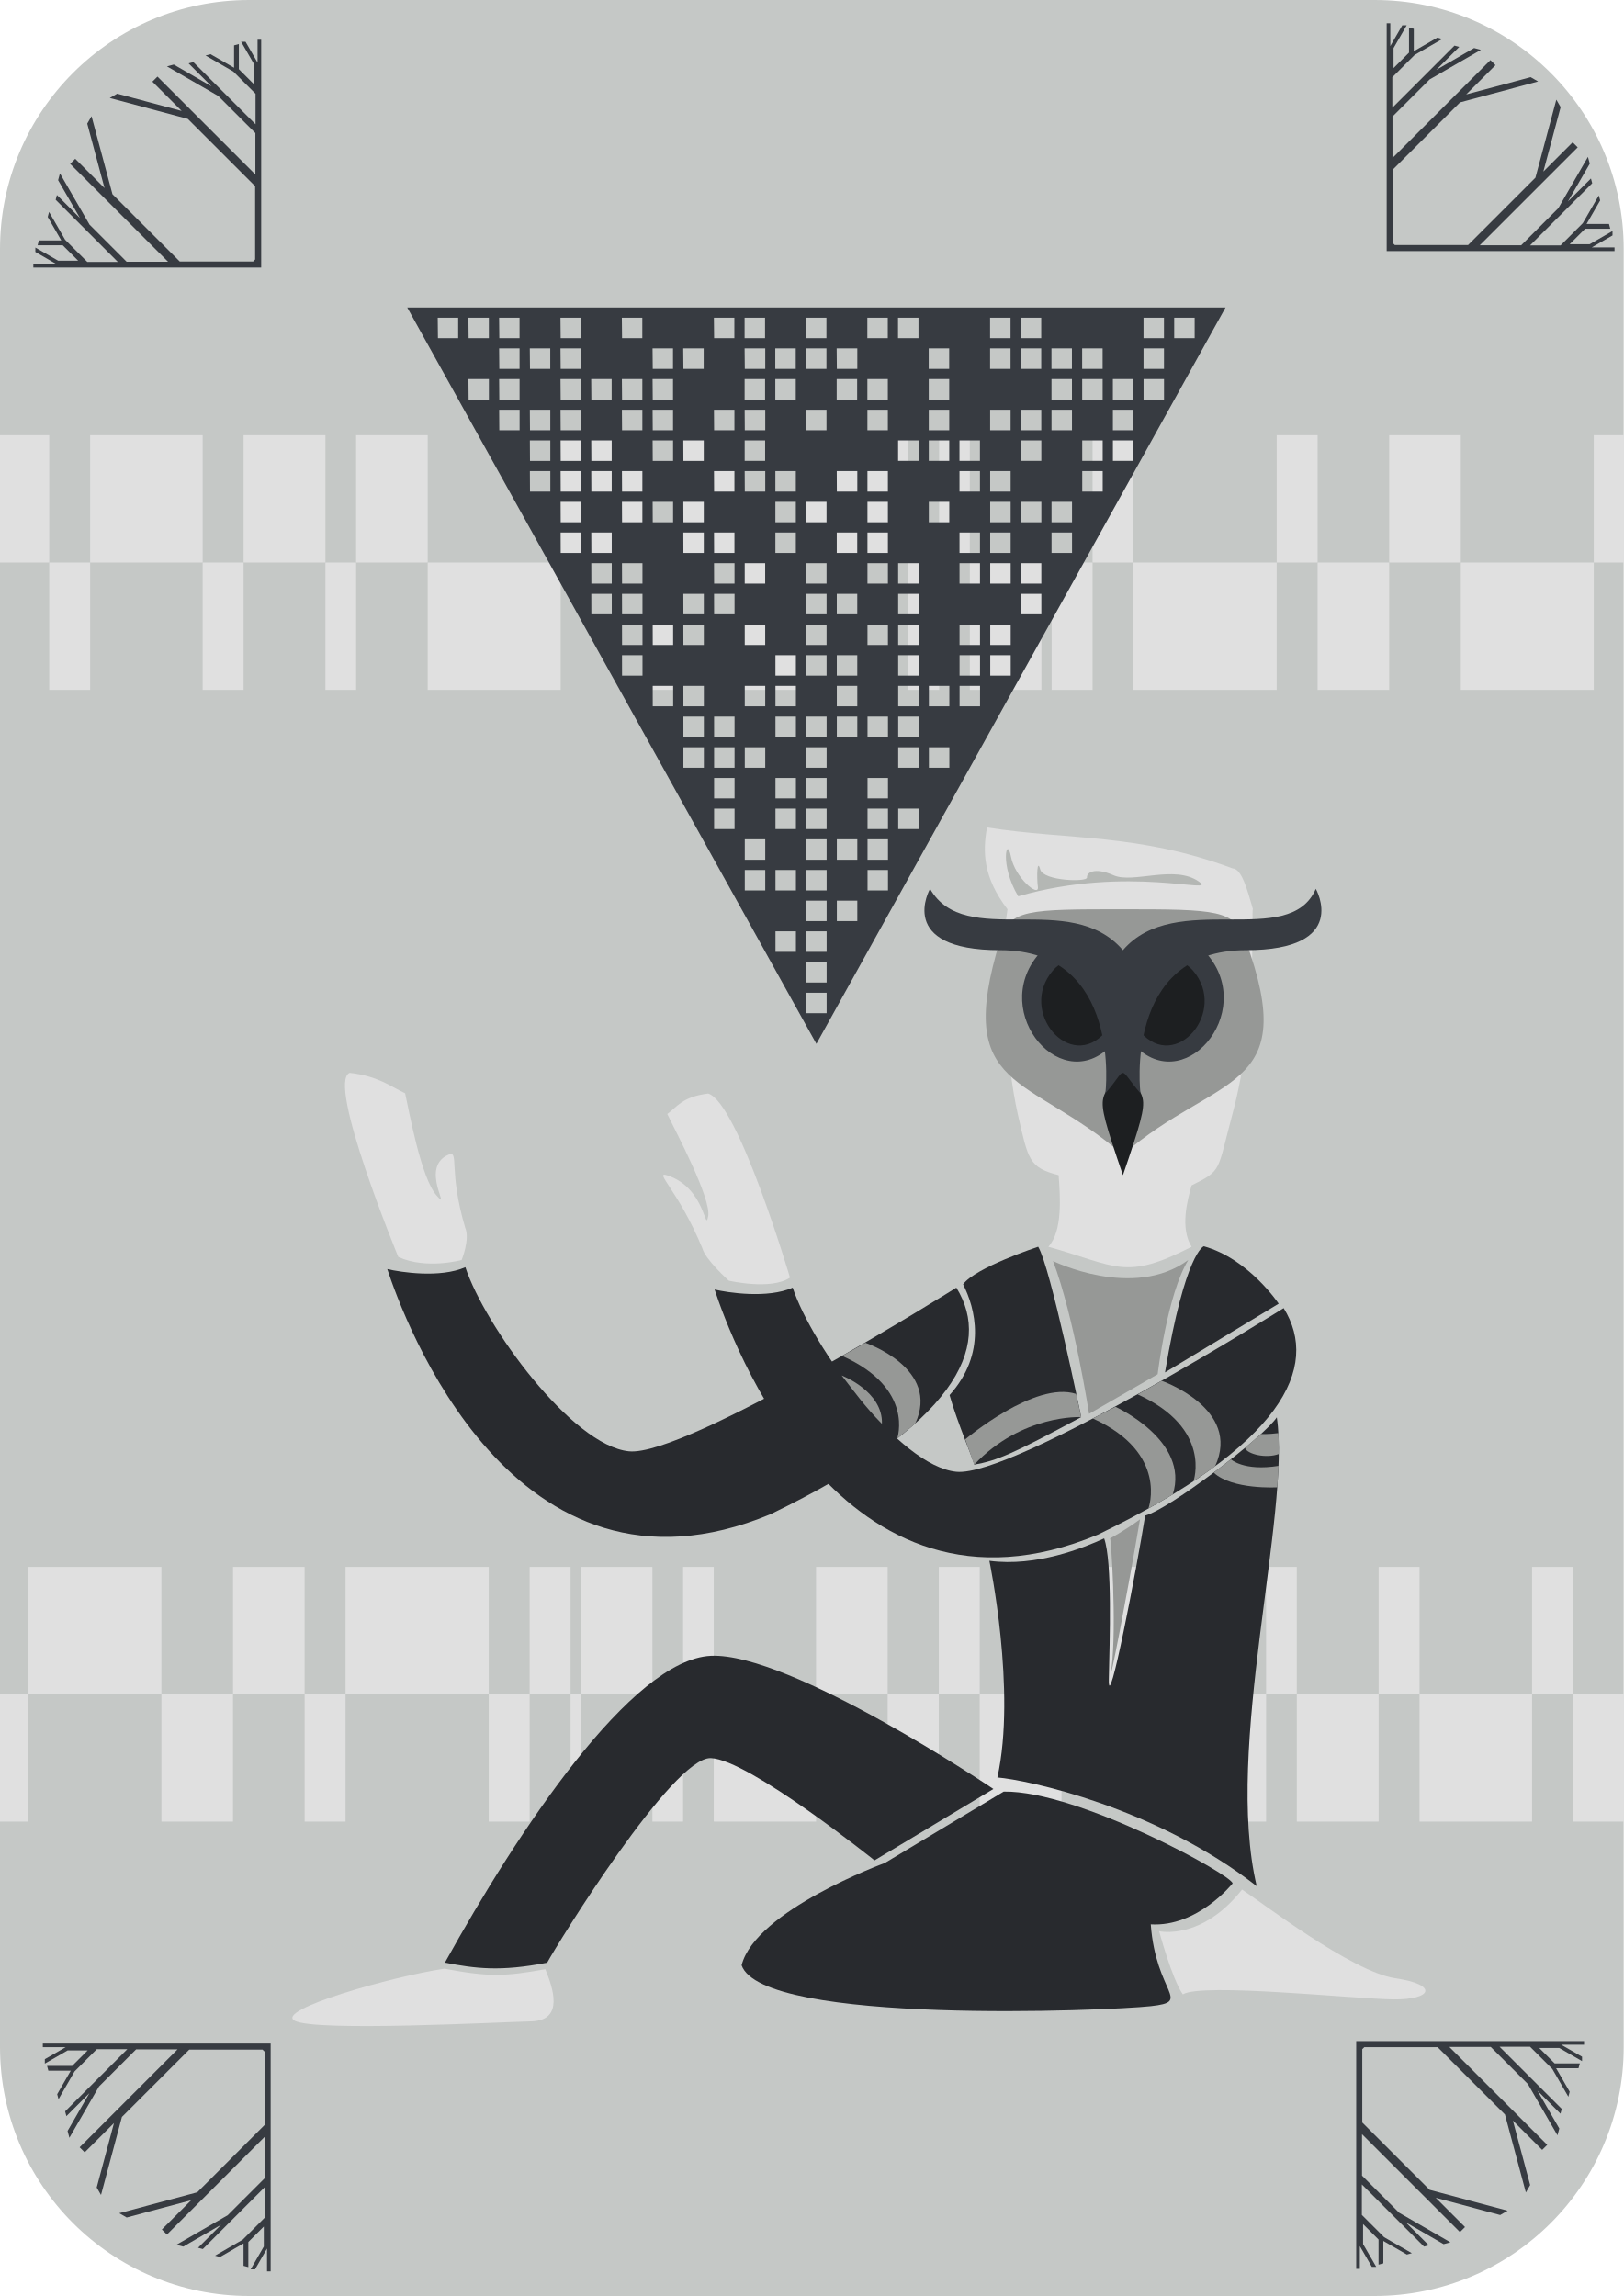
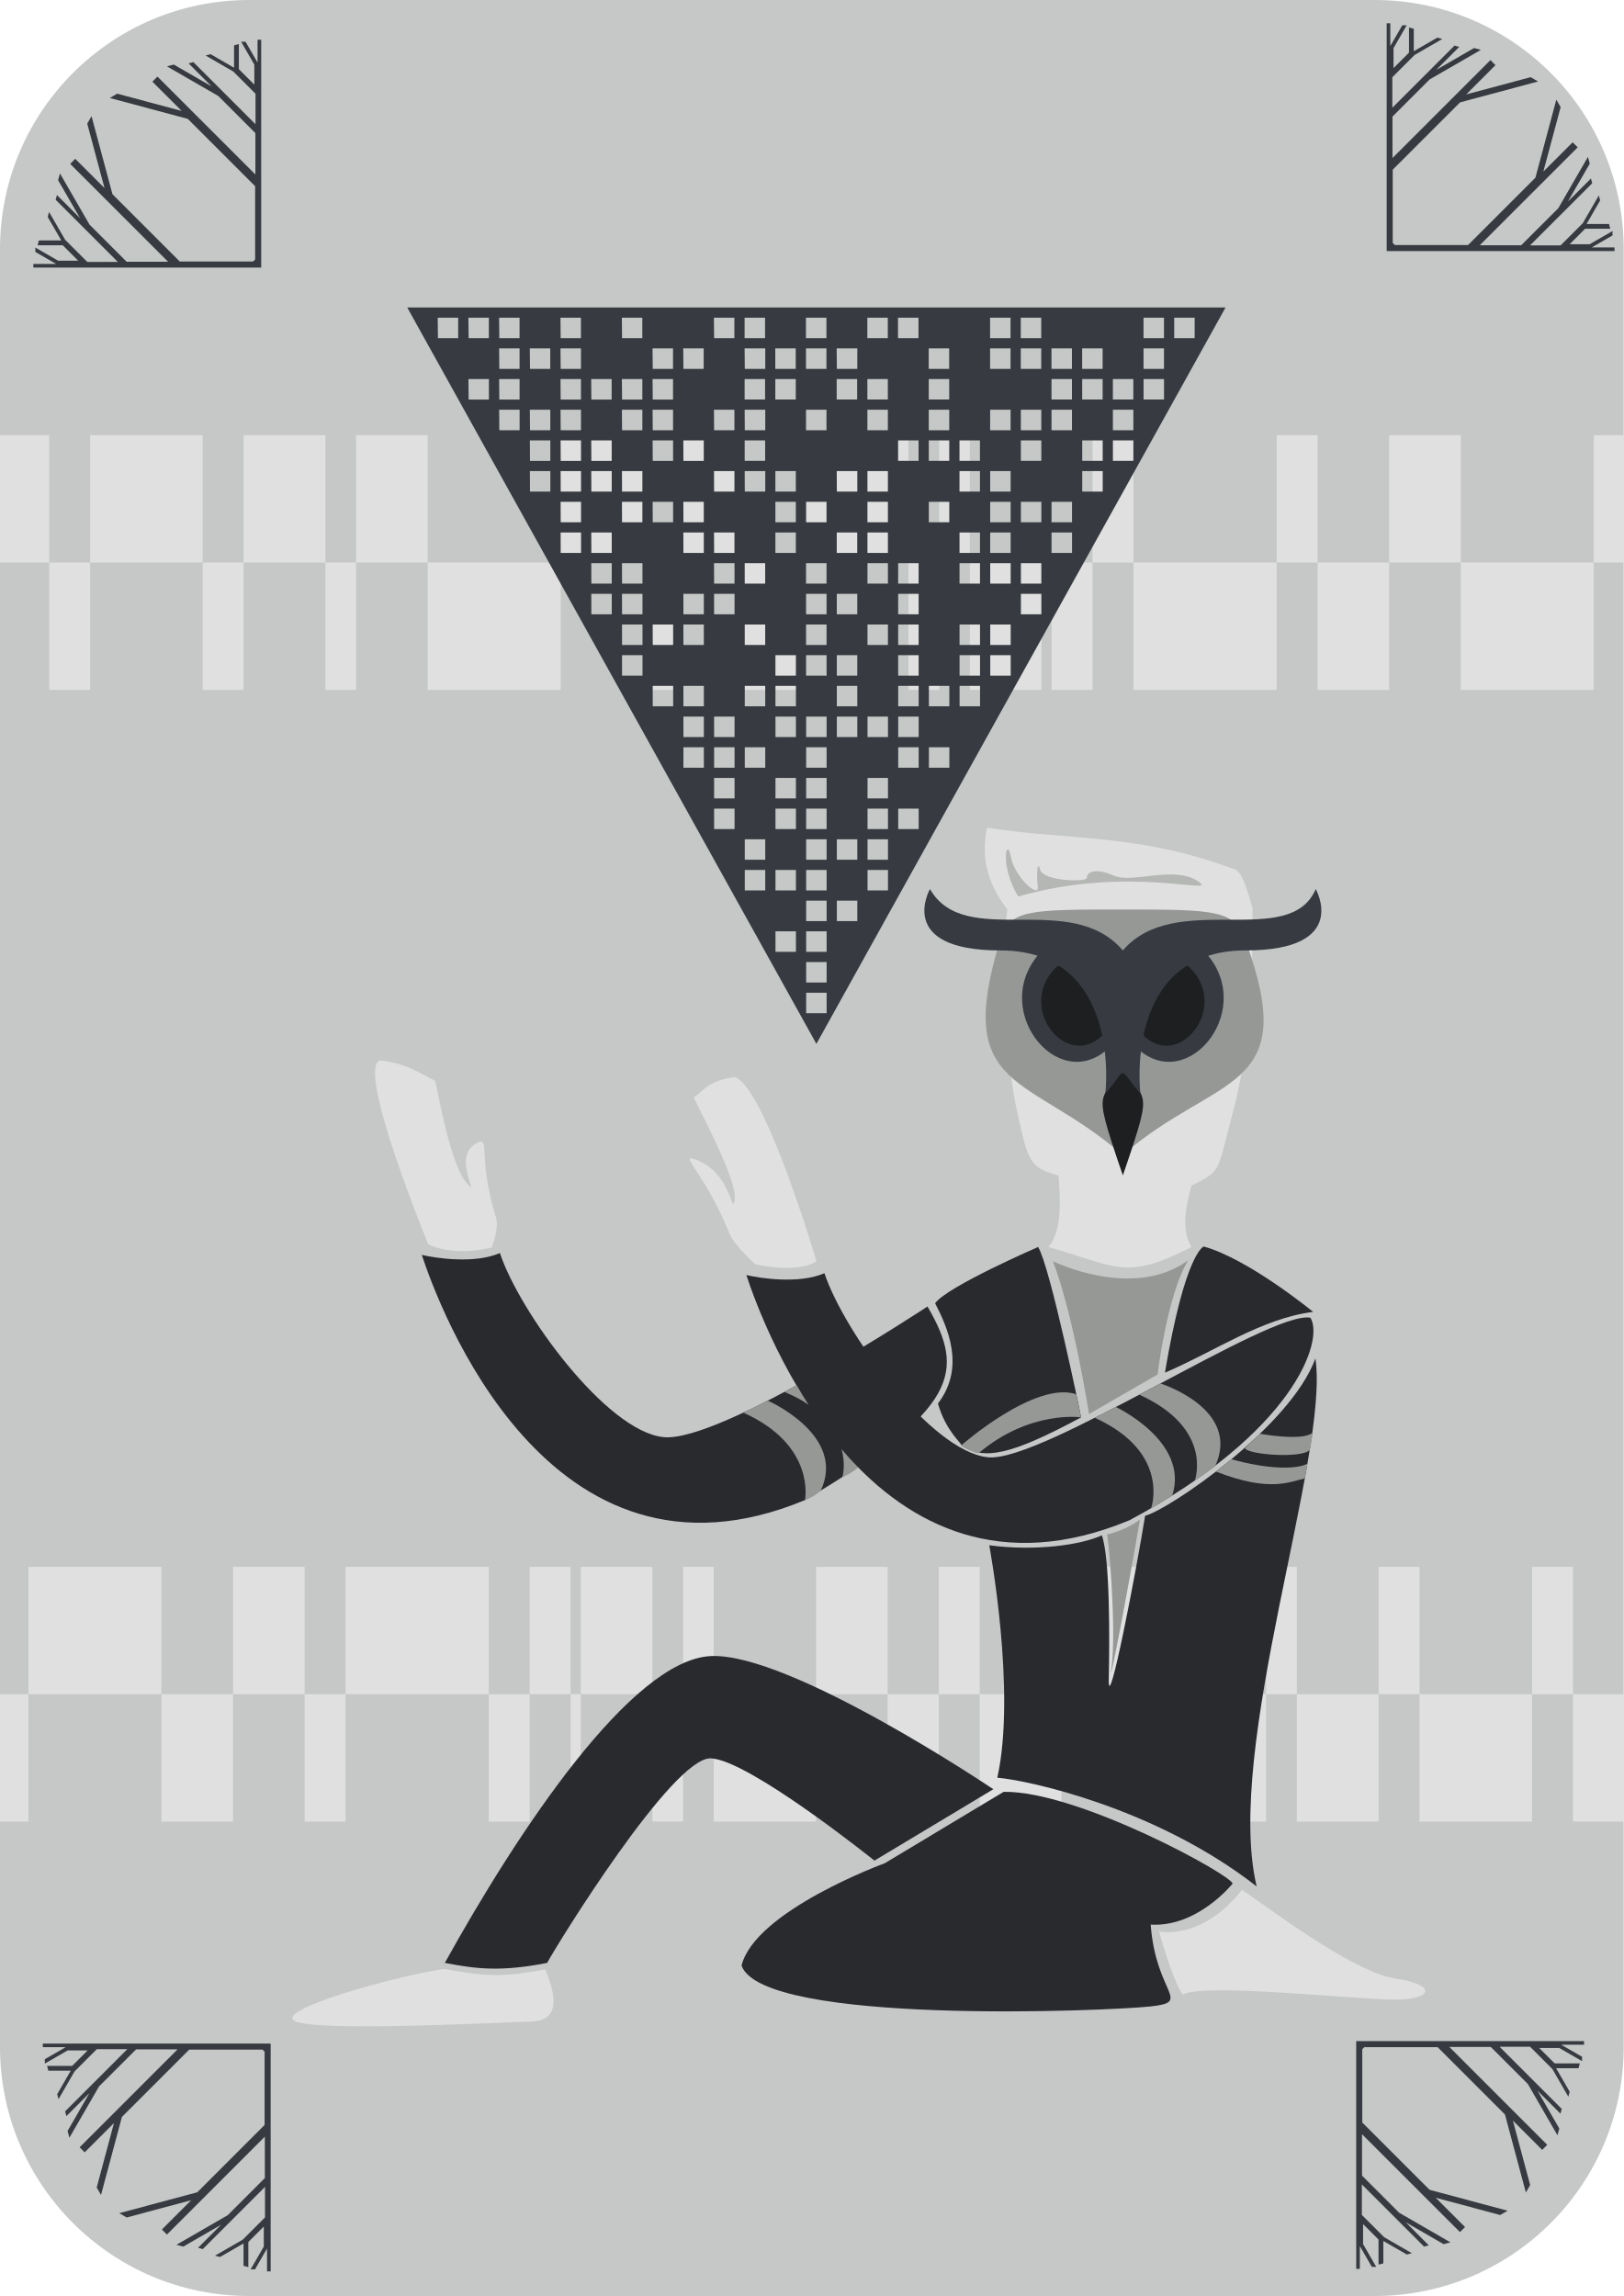
<svg xmlns="http://www.w3.org/2000/svg" id="svg8" version="1.1" viewBox="0 0 210 297" height="297mm" width="210mm">
  <defs id="defs2">
    </defs>
  <g id="layer1" transform="translate(-0.2458619,0.08981206)">
    <rect style="fill:#c5c8c6;fill-opacity:1;fill-rule:evenodd;stroke:none;stroke-width:0.265" id="rect5123" width="210" height="297" x="0.246" y="-0.09" ry="32.219" />
    <g id="g16238-9" style="fill:#e0e0e0" transform="rotate(180,103.2896,138.6461)">
      <rect style="opacity:1;fill:#e0e0e0;fill-opacity:1;fill-rule:evenodd;stroke:none;stroke-width:0.125;stroke-opacity:1" id="rect15940-2" width="17.198" height="16.473" x="0.204" y="188.142" />
      <rect style="fill:#e0e0e0;fill-opacity:1;fill-rule:evenodd;stroke:none;stroke-width:0.092;stroke-opacity:1" id="rect15940-3-81" width="9.26" height="16.473" x="17.402" y="204.616" />
      <rect style="fill:#e0e0e0;fill-opacity:1;fill-rule:evenodd;stroke:none;stroke-width:0.092;stroke-opacity:1" id="rect15940-3-4-8" width="9.26" height="16.473" x="26.663" y="188.142" />
      <rect style="fill:#e0e0e0;fill-opacity:1;fill-rule:evenodd;stroke:none;stroke-width:0.07;stroke-opacity:1" id="rect15940-3-8-6" width="5.292" height="16.473" x="35.923" y="204.616" />
      <rect style="fill:#e0e0e0;fill-opacity:1;fill-rule:evenodd;stroke:none;stroke-width:0.13;stroke-opacity:1" id="rect15940-3-47-5" width="18.521" height="16.473" x="41.215" y="188.142" />
      <rect style="fill:#e0e0e0;fill-opacity:1;fill-rule:evenodd;stroke:none;stroke-width:0.07;stroke-opacity:1" id="rect15940-3-9-5" width="5.292" height="16.473" x="59.735" y="204.616" />
      <rect style="fill:#e0e0e0;fill-opacity:1;fill-rule:evenodd;stroke:none;stroke-width:0.07;stroke-opacity:1" id="rect15940-3-95-5" width="5.292" height="16.473" x="65.027" y="188.142" />
      <rect style="fill:#e0e0e0;fill-opacity:1;fill-rule:evenodd;stroke:none;stroke-width:0.035;stroke-opacity:1" id="rect15940-3-6-0" width="1.323" height="16.473" x="70.319" y="204.616" />
      <rect style="fill:#e0e0e0;fill-opacity:1;fill-rule:evenodd;stroke:none;stroke-width:0.092;stroke-opacity:1" id="rect15940-3-2-0" width="9.26" height="16.473" x="71.642" y="188.142" />
      <rect style="fill:#e0e0e0;fill-opacity:1;fill-rule:evenodd;stroke:none;stroke-width:0.06;stroke-opacity:1" id="rect15940-3-5-2" width="3.969" height="16.473" x="80.902" y="204.616" />
      <rect style="fill:#e0e0e0;fill-opacity:1;fill-rule:evenodd;stroke:none;stroke-width:0.06;stroke-opacity:1" id="rect15940-3-955-9" width="3.969" height="16.473" x="84.871" y="188.142" />
      <rect style="fill:#e0e0e0;fill-opacity:1;fill-rule:evenodd;stroke:none;stroke-width:0.11;stroke-opacity:1" id="rect15940-3-479-1" width="13.229" height="16.473" x="88.84" y="204.616" />
      <rect style="fill:#e0e0e0;fill-opacity:1;fill-rule:evenodd;stroke:none;stroke-width:0.092;stroke-opacity:1" id="rect15940-3-50-7" width="9.26" height="16.473" x="102.069" y="188.142" />
      <rect style="fill:#e0e0e0;fill-opacity:1;fill-rule:evenodd;stroke:none;stroke-width:0.078;stroke-opacity:1" id="rect15940-3-0-0" width="6.615" height="16.473" x="111.329" y="204.616" />
      <rect style="fill:#e0e0e0;fill-opacity:1;fill-rule:evenodd;stroke:none;stroke-width:0.07;stroke-opacity:1" id="rect15940-3-3-1" width="5.292" height="16.473" x="117.944" y="188.142" />
      <rect style="fill:#e0e0e0;fill-opacity:1;fill-rule:evenodd;stroke:none;stroke-width:0.098;stroke-opacity:1" id="rect15940-3-3-9-21" width="10.583" height="16.473" x="123.235" y="204.616" />
      <rect style="fill:#e0e0e0;fill-opacity:1;fill-rule:evenodd;stroke:none;stroke-width:0.125;stroke-opacity:1" id="rect15940-3-3-9-5-8" width="17.198" height="16.473" x="133.819" y="188.142" />
      <rect style="fill:#e0e0e0;fill-opacity:1;fill-rule:evenodd;stroke:none;stroke-width:0.092;stroke-opacity:1" id="rect15940-3-3-9-8-0" width="9.26" height="16.473" x="151.017" y="204.616" />
      <rect style="fill:#e0e0e0;fill-opacity:1;fill-rule:evenodd;stroke:none;stroke-width:0.06;stroke-opacity:1" id="rect15940-3-3-9-2-5" width="3.969" height="16.473" x="160.277" y="188.142" />
      <rect style="fill:#e0e0e0;fill-opacity:1;fill-rule:evenodd;stroke:none;stroke-width:0.098;stroke-opacity:1" id="rect15940-3-3-9-9-8" width="10.583" height="16.473" x="164.246" y="204.616" />
      <rect style="fill:#e0e0e0;fill-opacity:1;fill-rule:evenodd;stroke:none;stroke-width:0.07;stroke-opacity:1" id="rect15940-3-3-9-6-9" width="5.292" height="16.473" x="174.829" y="188.142" />
      <rect style="fill:#e0e0e0;fill-opacity:1;fill-rule:evenodd;stroke:none;stroke-width:0.115;stroke-opacity:1" id="rect15940-3-3-9-62-1" width="14.552" height="16.473" x="180.121" y="204.616" />
      <rect style="fill:#e0e0e0;fill-opacity:1;fill-rule:evenodd;stroke:none;stroke-width:0.07;stroke-opacity:1" id="rect15940-3-3-9-90-2" width="5.292" height="16.473" x="194.673" y="188.142" />
      <rect style="fill:#e0e0e0;fill-opacity:1;fill-rule:evenodd;stroke:none;stroke-width:0.078;stroke-opacity:1" id="rect15940-3-3-9-55-0" width="6.615" height="16.473" x="199.965" y="204.616" />
      <rect style="fill:#e0e0e0;fill-opacity:1;fill-rule:evenodd;stroke:none;stroke-width:0.06;stroke-opacity:1" id="rect15940-8-4" width="3.969" height="16.473" x="-3.765" y="204.616" />
    </g>
    <path id="rect12772-94-2" style="fill:#373b41;fill-opacity:1;fill-rule:evenodd;stroke:none;stroke-width:0.132" d="m 104.51,128.323 h 2.646 v 2.646 h -2.646 z m 0,-3.969 h 2.646 V 127 h -2.646 z m 0,-3.969 h 2.646 v 2.646 h -2.646 z m -3.969,0 h 2.646 v 2.646 h -2.646 z m 7.938,-3.969 h 2.646 v 2.646 h -2.646 z m -3.969,0 h 2.646 v 2.646 h -2.646 z m 7.938,-3.969 h 2.646 v 2.646 h -2.646 z m -7.938,0 h 2.646 v 2.646 h -2.646 z m -3.969,0 h 2.646 v 2.646 h -2.646 z m -3.969,0 h 2.646 v 2.646 h -2.646 z m 15.875,-3.969 h 2.646 v 2.646 h -2.646 z m -3.969,0 h 2.646 v 2.646 h -2.646 z m -3.969,0 h 2.646 v 2.646 h -2.646 z m -7.937,0 h 2.646 v 2.646 h -2.646 z m 19.844,-3.969 h 2.646 v 2.646 h -2.646 z m -3.969,0 h 2.646 v 2.646 h -2.646 z m -7.938,0 h 2.646 v 2.646 h -2.646 z m -3.969,0 h 2.646 v 2.646 h -2.646 z m -7.937,0 h 2.646 v 2.646 H 92.604 Z m 19.844,-3.969 h 2.646 v 2.646 h -2.646 z m -7.938,0 h 2.646 v 2.646 h -2.646 z m -3.969,0 h 2.646 v 2.646 h -2.646 z m -7.937,0 h 2.646 v 2.646 H 92.604 Z m 27.781,-3.969 h 2.646 v 2.646 h -2.646 z m -3.969,0 h 2.646 v 2.646 h -2.646 z m -11.906,0 h 2.646 v 2.646 h -2.646 z m -7.937,0 h 2.646 v 2.646 h -2.646 z m -3.969,0 h 2.646 v 2.646 H 92.604 Z m -3.969,0 h 2.646 v 2.646 H 88.635 Z m 27.781,-3.969 h 2.646 v 2.646 h -2.646 z m -3.969,0 h 2.646 v 2.646 h -2.646 z m -3.969,0 h 2.646 v 2.646 h -2.646 z m -3.969,0 h 2.646 v 2.646 h -2.646 z m -3.969,0 h 2.646 v 2.646 h -2.646 z m -7.937,0 h 2.646 v 2.646 H 92.604 Z m -3.969,0 h 2.646 v 2.646 H 88.635 Z m 35.719,-3.969 h 2.646 v 2.646 h -2.646 z m -3.969,0 h 2.646 v 2.646 h -2.646 z m -3.969,0 h 2.646 v 2.646 h -2.646 z m -7.938,0 h 2.646 v 2.646 h -2.646 z m -7.938,0 h 2.646 v 2.646 h -2.646 z m -3.969,0 h 2.646 v 2.646 h -2.646 z m -7.937,0 h 2.646 v 2.646 H 88.635 Z m -3.969,0 h 2.646 v 2.646 H 84.667 Z m 43.656,-3.969 h 2.646 v 2.646 h -2.646 z m -3.969,0 h 2.646 v 2.646 h -2.646 z m -7.938,0 h 2.646 v 2.646 h -2.646 z m -7.938,0 h 2.646 v 2.646 h -2.646 z m -3.969,0 h 2.646 v 2.646 h -2.646 z m -3.969,0 h 2.646 v 2.646 h -2.646 z m -19.844,0 h 2.646 v 2.646 H 80.698 Z m 47.625,-3.969 h 2.646 v 2.646 h -2.646 z m -3.969,0 h 2.646 v 2.646 h -2.646 z m -7.938,0 h 2.646 v 2.646 h -2.646 z m -3.969,0 h 2.646 v 2.646 h -2.646 z m -7.938,0 h 2.646 v 2.646 h -2.646 z m -7.937,0 h 2.646 v 2.646 h -2.646 z m -7.937,0 h 2.646 v 2.646 H 88.635 Z m -3.969,0 h 2.646 v 2.646 H 84.667 Z m -3.969,0 h 2.646 v 2.646 H 80.698 Z m 51.594,-3.969 h 2.646 v 2.646 h -2.646 z m -15.875,0 h 2.646 v 2.646 h -2.646 z m -7.938,0 h 2.646 v 2.646 h -2.646 z m -3.969,0 h 2.646 v 2.646 h -2.646 z m -11.906,0 h 2.646 v 2.646 H 92.604 Z m -3.969,0 h 2.646 v 2.646 H 88.635 Z m -7.938,0 h 2.646 v 2.646 H 80.698 Z m -3.969,0 h 2.646 v 2.646 H 76.729 Z m 55.562,-3.969 h 2.646 v 2.646 h -2.646 z m -3.969,0 h 2.646 v 2.646 h -2.646 z m -3.969,0 h 2.646 v 2.646 h -2.646 z m -7.938,0 h 2.646 v 2.646 h -2.646 z m -3.969,0 h 2.646 v 2.646 h -2.646 z m -7.938,0 h 2.646 v 2.646 h -2.646 z m -7.937,0 h 2.646 v 2.646 h -2.646 z m -3.969,0 h 2.646 v 2.646 H 92.604 Z m -11.906,0 h 2.646 v 2.646 H 80.698 Z m -3.969,0 h 2.646 v 2.646 H 76.729 Z m 59.531,-3.969 h 2.646 v 2.646 h -2.646 z m -7.938,0 h 2.646 v 2.646 h -2.646 z m -3.969,0 h 2.646 v 2.646 h -2.646 z m -11.906,0 h 2.646 v 2.646 h -2.646 z m -3.969,0 h 2.646 v 2.646 h -2.646 z m -7.938,0 h 2.646 v 2.646 h -2.646 z m -7.937,0 h 2.646 v 2.646 H 92.604 Z m -3.969,0 h 2.646 v 2.646 H 88.635 Z m -11.906,0 h 2.646 v 2.646 H 76.729 Z m -3.969,0 h 2.646 v 2.646 H 72.76 Z m 63.5,-3.969 h 2.646 v 2.646 h -2.646 z m -3.969,0 h 2.646 v 2.646 h -2.646 z m -3.969,0 h 2.646 v 2.646 h -2.646 z m -7.937,0 h 2.646 v 2.646 h -2.646 z m -7.938,0 h 2.646 v 2.646 h -2.646 z m -7.938,0 h 2.646 v 2.646 h -2.646 z m -3.969,0 h 2.646 v 2.646 h -2.646 z m -11.906,0 h 2.646 v 2.646 H 88.635 Z m -3.969,0 h 2.646 v 2.646 H 84.667 Z m -3.969,0 h 2.646 v 2.646 H 80.698 Z m -7.938,0 h 2.646 v 2.646 H 72.76 Z m 67.469,-3.969 h 2.646 V 63.5 h -2.646 z m -11.906,0 h 2.646 V 63.5 h -2.646 z m -3.969,0 h 2.646 V 63.5 h -2.646 z m -11.906,0 h 2.646 V 63.5 h -2.646 z m -3.969,0 H 111.125 V 63.5 h -2.646 z m -7.938,0 h 2.646 V 63.5 h -2.646 z m -3.969,0 H 99.219 V 63.5 h -2.646 z m -3.969,0 h 2.646 V 63.5 H 92.604 Z m -11.906,0 h 2.646 V 63.5 H 80.698 Z m -3.969,0 h 2.646 V 63.5 H 76.729 Z m -3.969,0 h 2.646 V 63.5 H 72.76 Z m -3.969,0 h 2.646 V 63.5 H 68.792 Z m 75.406,-3.969 h 2.646 v 2.646 h -2.646 z m -3.969,0 h 2.646 v 2.646 h -2.646 z m -7.938,0 h 2.646 v 2.646 h -2.646 z m -7.937,0 h 2.646 v 2.646 h -2.646 z m -3.969,0 h 2.646 v 2.646 h -2.646 z m -3.969,0 h 2.646 v 2.646 h -2.646 z m -19.844,0 h 2.646 v 2.646 h -2.646 z m -7.937,0 h 2.646 V 59.531 H 88.635 Z m -3.969,0 h 2.646 V 59.531 H 84.667 Z m -7.938,0 h 2.646 V 59.531 H 76.729 Z m -3.969,0 h 2.646 V 59.531 H 72.76 Z m -3.969,0 h 2.646 V 59.531 H 68.792 Z m 75.406,-3.969 h 2.646 V 55.562 h -2.646 z m -7.938,0 h 2.646 V 55.562 h -2.646 z m -3.969,0 h 2.646 V 55.562 h -2.646 z m -3.969,0 h 2.646 V 55.562 h -2.646 z m -7.937,0 h 2.646 V 55.562 h -2.646 z m -7.938,0 h 2.646 V 55.562 h -2.646 z m -7.938,0 h 2.646 V 55.562 h -2.646 z m -7.937,0 H 99.219 V 55.562 h -2.646 z m -3.969,0 h 2.646 V 55.562 H 92.604 Z m -7.938,0 h 2.646 V 55.562 H 84.667 Z m -3.969,0 h 2.646 V 55.562 H 80.698 Z m -7.938,0 h 2.646 V 55.562 H 72.76 Z m -3.969,0 h 2.646 V 55.562 H 68.792 Z m -3.969,0 h 2.646 V 55.562 H 64.823 Z m 83.344,-3.969 h 2.646 v 2.646 h -2.646 z m -3.969,0 h 2.646 v 2.646 h -2.646 z m -3.969,0 h 2.646 v 2.646 h -2.646 z m -3.969,0 h 2.646 v 2.646 h -2.646 z m -15.875,0 h 2.646 v 2.646 h -2.646 z m -7.938,0 h 2.646 v 2.646 h -2.646 z m -3.969,0 h 2.646 v 2.646 h -2.646 z m -7.938,0 h 2.646 v 2.646 h -2.646 z m -3.969,0 h 2.646 v 2.646 h -2.646 z m -11.906,0 h 2.646 V 51.594 H 84.667 Z m -3.969,0 h 2.646 V 51.594 H 80.698 Z m -3.969,0 h 2.646 V 51.594 H 76.729 Z m -3.969,0 h 2.646 V 51.594 H 72.76 Z m -7.938,0 h 2.646 V 51.594 H 64.823 Z m -3.969,0 h 2.646 V 51.594 H 60.854 Z m 87.312,-3.969 h 2.646 V 47.625 h -2.646 z m -7.938,0 h 2.646 V 47.625 h -2.646 z m -3.969,0 h 2.646 V 47.625 h -2.646 z m -3.969,0 h 2.646 V 47.625 h -2.646 z m -3.969,0 h 2.646 V 47.625 h -2.646 z m -7.937,0 h 2.646 V 47.625 h -2.646 z m -11.906,0 H 111.125 V 47.625 h -2.646 z m -3.969,0 h 2.646 V 47.625 h -2.646 z m -3.969,0 h 2.646 V 47.625 h -2.646 z m -3.969,0 H 99.219 V 47.625 h -2.646 z m -7.937,0 h 2.646 V 47.625 H 88.635 Z m -3.969,0 h 2.646 V 47.625 H 84.667 Z m -11.906,0 h 2.646 V 47.625 H 72.76 Z m -3.969,0 h 2.646 V 47.625 H 68.792 Z m -3.969,0 h 2.646 V 47.625 H 64.823 Z m 87.312,-3.969 h 2.646 v 2.646 h -2.646 z m -3.969,0 h 2.646 v 2.646 h -2.646 z m -15.875,0 h 2.646 v 2.646 h -2.646 z m -3.969,0 h 2.646 v 2.646 h -2.646 z m -11.906,0 h 2.646 v 2.646 h -2.646 z m -3.969,0 h 2.646 v 2.646 h -2.646 z m -7.938,0 h 2.646 v 2.646 h -2.646 z m -7.937,0 h 2.646 v 2.646 h -2.646 z m -3.969,0 h 2.646 V 43.656 H 92.604 Z m -11.906,0 h 2.646 V 43.656 H 80.698 Z m -7.938,0 h 2.646 V 43.656 H 72.76 Z m -7.938,0 h 2.646 V 43.656 H 64.823 Z m -3.969,0 h 2.646 V 43.656 H 60.854 Z m -3.969,0 h 2.646 V 43.656 H 56.885 Z M 52.917,39.687 H 158.75 L 105.833,134.938 Z" />
    <g id="g16238" style="fill:#e0e0e0" transform="translate(3.720306,14.45285)">
      <rect style="opacity:1;fill:#e0e0e0;fill-opacity:1;fill-rule:evenodd;stroke:none;stroke-width:0.125;stroke-opacity:1" id="rect15940" width="17.198" height="16.473" x="0.204" y="188.142" />
      <rect style="fill:#e0e0e0;fill-opacity:1;fill-rule:evenodd;stroke:none;stroke-width:0.092;stroke-opacity:1" id="rect15940-3" width="9.26" height="16.473" x="17.402" y="204.616" />
      <rect style="fill:#e0e0e0;fill-opacity:1;fill-rule:evenodd;stroke:none;stroke-width:0.092;stroke-opacity:1" id="rect15940-3-4" width="9.26" height="16.473" x="26.663" y="188.142" />
      <rect style="fill:#e0e0e0;fill-opacity:1;fill-rule:evenodd;stroke:none;stroke-width:0.07;stroke-opacity:1" id="rect15940-3-8" width="5.292" height="16.473" x="35.923" y="204.616" />
      <rect style="fill:#e0e0e0;fill-opacity:1;fill-rule:evenodd;stroke:none;stroke-width:0.13;stroke-opacity:1" id="rect15940-3-47" width="18.521" height="16.473" x="41.215" y="188.142" />
      <rect style="fill:#e0e0e0;fill-opacity:1;fill-rule:evenodd;stroke:none;stroke-width:0.07;stroke-opacity:1" id="rect15940-3-9" width="5.292" height="16.473" x="59.735" y="204.616" />
      <rect style="fill:#e0e0e0;fill-opacity:1;fill-rule:evenodd;stroke:none;stroke-width:0.07;stroke-opacity:1" id="rect15940-3-95" width="5.292" height="16.473" x="65.027" y="188.142" />
      <rect style="fill:#e0e0e0;fill-opacity:1;fill-rule:evenodd;stroke:none;stroke-width:0.035;stroke-opacity:1" id="rect15940-3-6" width="1.323" height="16.473" x="70.319" y="204.616" />
      <rect style="fill:#e0e0e0;fill-opacity:1;fill-rule:evenodd;stroke:none;stroke-width:0.092;stroke-opacity:1" id="rect15940-3-2" width="9.26" height="16.473" x="71.642" y="188.142" />
      <rect style="fill:#e0e0e0;fill-opacity:1;fill-rule:evenodd;stroke:none;stroke-width:0.06;stroke-opacity:1" id="rect15940-3-5" width="3.969" height="16.473" x="80.902" y="204.616" />
      <rect style="fill:#e0e0e0;fill-opacity:1;fill-rule:evenodd;stroke:none;stroke-width:0.06;stroke-opacity:1" id="rect15940-3-955" width="3.969" height="16.473" x="84.871" y="188.142" />
      <rect style="fill:#e0e0e0;fill-opacity:1;fill-rule:evenodd;stroke:none;stroke-width:0.11;stroke-opacity:1" id="rect15940-3-479" width="13.229" height="16.473" x="88.84" y="204.616" />
      <rect style="fill:#e0e0e0;fill-opacity:1;fill-rule:evenodd;stroke:none;stroke-width:0.092;stroke-opacity:1" id="rect15940-3-50" width="9.26" height="16.473" x="102.069" y="188.142" />
      <rect style="fill:#e0e0e0;fill-opacity:1;fill-rule:evenodd;stroke:none;stroke-width:0.078;stroke-opacity:1" id="rect15940-3-0" width="6.615" height="16.473" x="111.329" y="204.616" />
      <rect style="fill:#e0e0e0;fill-opacity:1;fill-rule:evenodd;stroke:none;stroke-width:0.07;stroke-opacity:1" id="rect15940-3-3" width="5.292" height="16.473" x="117.944" y="188.142" />
      <rect style="fill:#e0e0e0;fill-opacity:1;fill-rule:evenodd;stroke:none;stroke-width:0.098;stroke-opacity:1" id="rect15940-3-3-9" width="10.583" height="16.473" x="123.235" y="204.616" />
      <rect style="fill:#e0e0e0;fill-opacity:1;fill-rule:evenodd;stroke:none;stroke-width:0.125;stroke-opacity:1" id="rect15940-3-3-9-5" width="17.198" height="16.473" x="133.819" y="188.142" />
      <rect style="fill:#e0e0e0;fill-opacity:1;fill-rule:evenodd;stroke:none;stroke-width:0.092;stroke-opacity:1" id="rect15940-3-3-9-8" width="9.26" height="16.473" x="151.017" y="204.616" />
      <rect style="fill:#e0e0e0;fill-opacity:1;fill-rule:evenodd;stroke:none;stroke-width:0.06;stroke-opacity:1" id="rect15940-3-3-9-2" width="3.969" height="16.473" x="160.277" y="188.142" />
      <rect style="fill:#e0e0e0;fill-opacity:1;fill-rule:evenodd;stroke:none;stroke-width:0.098;stroke-opacity:1" id="rect15940-3-3-9-9" width="10.583" height="16.473" x="164.246" y="204.616" />
      <rect style="fill:#e0e0e0;fill-opacity:1;fill-rule:evenodd;stroke:none;stroke-width:0.07;stroke-opacity:1" id="rect15940-3-3-9-6" width="5.292" height="16.473" x="174.829" y="188.142" />
      <rect style="fill:#e0e0e0;fill-opacity:1;fill-rule:evenodd;stroke:none;stroke-width:0.115;stroke-opacity:1" id="rect15940-3-3-9-62" width="14.552" height="16.473" x="180.121" y="204.616" />
      <rect style="fill:#e0e0e0;fill-opacity:1;fill-rule:evenodd;stroke:none;stroke-width:0.07;stroke-opacity:1" id="rect15940-3-3-9-90" width="5.292" height="16.473" x="194.673" y="188.142" />
      <rect style="fill:#e0e0e0;fill-opacity:1;fill-rule:evenodd;stroke:none;stroke-width:0.078;stroke-opacity:1" id="rect15940-3-3-9-55" width="6.615" height="16.473" x="199.965" y="204.616" />
      <rect style="fill:#e0e0e0;fill-opacity:1;fill-rule:evenodd;stroke:none;stroke-width:0.06;stroke-opacity:1" id="rect15940-8" width="3.969" height="16.473" x="-3.765" y="204.616" />
    </g>
-     <g id="g15214" transform="translate(3.764563,-6.178176)">
+     <g id="g15214" transform="translate(3.756061,-6.146803)">
      <path style="fill:#e0e0e0;fill-opacity:1;stroke:none;stroke-width:0.265px;stroke-linecap:butt;stroke-linejoin:miter;stroke-opacity:1" d="m 132.075,167.363 c 1.869,-2.07 1.521,-6.505 1.323,-9.26 -3.846,-1 -3.926,-1.942 -5.292,-7.938 -1.458,-6.401 -2.453,-19.611 -1.323,-26.458 -3.151,-4.115 -3.229,-7.435 -2.646,-10.583 10.517,1.653 19.49,0.727 31.75,5.292 1.212,0.049 1.908,2.779 2.646,5.292 -0.273,-0.531 0.699,14.056 -2.646,26.458 -2.02,7.49 -1.284,7.264 -5.292,9.26 -0.56,1.954 -1.505,5.519 0,7.938 -8.627,4.424 -9.592,2.517 -18.521,0 z" id="path15114" />
      <g id="g15086" transform="matrix(0.8571428,0,0,1,32.85671,-29.75125)">
        <path style="fill:#969896;fill-opacity:1;stroke:none;stroke-width:0.274px;stroke-linecap:butt;stroke-linejoin:miter;stroke-opacity:1" d="m 126.98,153.458 c 14.231,1e-5 16.829,0.085 18.501,3.969 8.539,19.844 -4.269,17.198 -18.501,27.781 -14.231,-10.583 -25.617,-7.938 -18.501,-27.781 1.423,-3.969 4.269,-3.969 18.501,-3.969 z" id="path15031" />
        <path style="fill:#1d1f21;fill-opacity:1;stroke:none;stroke-width:0.265px;stroke-linecap:butt;stroke-linejoin:miter;stroke-opacity:1" d="m 127,171.979 c -2.646,7.938 -5.292,2.646 0,15.875 5.292,-13.229 2.646,-7.938 0,-15.875 z" id="path15000" />
        <path style="fill:#373b41;fill-opacity:1;stroke:none;stroke-width:0.304px;stroke-linecap:butt;stroke-linejoin:miter;stroke-opacity:1" d="m 114.289,159.268 c -7.592,7.592 3.796,18.981 11.388,11.388 4.295,-4.295 -4.946,-17.83 -11.388,-11.388 z" id="path15000-4-0" />
        <path style="fill:#373b41;fill-opacity:1;stroke:none;stroke-width:0.304px;stroke-linecap:butt;stroke-linejoin:miter;stroke-opacity:1" d="m 139.711,159.268 c 7.592,7.592 -3.796,18.981 -11.388,11.388 -4.295,-4.295 4.946,-17.83 11.388,-11.388 z" id="path15000-4-4-4" />
        <path style="fill:#1d1f21;fill-opacity:1;stroke:none;stroke-width:0.212px;stroke-linecap:butt;stroke-linejoin:miter;stroke-opacity:1" d="m 116.417,161.396 c -5.292,5.292 2.646,13.229 7.938,7.938 2.993,-2.993 -3.447,-12.428 -7.938,-7.938 z" id="path15000-4" />
        <path style="fill:#1d1f21;fill-opacity:1;stroke:none;stroke-width:0.212px;stroke-linecap:butt;stroke-linejoin:miter;stroke-opacity:1" d="m 137.583,161.396 c 5.292,5.292 -2.646,13.229 -7.938,7.938 -2.993,-2.993 3.447,-12.428 7.938,-7.938 z" id="path15000-4-4" />
        <path style="fill:#373b41;fill-opacity:1;stroke:none;stroke-width:0.265px;stroke-linecap:butt;stroke-linejoin:miter;stroke-opacity:1" d="m 124.354,177.271 c 3.488,-3.457 1.722,-3.598 5.292,0 0,0 -2.657,-18.521 15.875,-18.521 15.875,0 10.583,-7.938 10.583,-7.938 -3.969,7.938 -21.167,0 -29.104,7.938 -7.938,-7.938 -23.812,0 -29.104,-7.938 0,0 -5.292,7.938 10.583,7.938 18.532,0 15.875,18.521 15.875,18.521 z" id="path15033" />
      </g>
      <path style="opacity:1;fill:#b4b7b4;fill-opacity:1;stroke:none;stroke-width:0.265px;stroke-linecap:butt;stroke-linejoin:miter;stroke-opacity:1" d="m 128.171,122.028 c -2.464,-4.114 -1.459,-7.918 -0.946,-5.16 0.513,2.758 3.662,5.361 3.49,3.959 -0.171,-1.402 -0.091,-3.763 0.305,-2.266 0.396,1.497 6.104,1.652 6.045,1.038 -0.059,-0.614 0.935,-1.393 3.453,-0.287 2.518,1.106 7.86,-1.407 11.017,0.81 2.614,1.836 -9.023,-2.23 -23.364,1.907 z" id="path15118" />
-       <path style="fill:#282a2e;fill-opacity:1;stroke:none;stroke-width:0.265px;stroke-linecap:butt;stroke-linejoin:miter;stroke-opacity:1" d="m 162.503,175.301 c 0,0 -34.924,21.906 -42.333,21.167 -7.409,-0.739 -18.656,-16.227 -21.167,-23.813 -3.281,1.443 -8.384,0.645 -10.1,0.24 2.041,6.204 16.26,45.576 49.558,31.713 23.871,-11.533 28.791,-21.637 24.042,-29.307 z" id="path15123" />
-       <path style="fill:#e0e0e0;fill-opacity:1;stroke:none;stroke-width:0.265px;stroke-linecap:butt;stroke-linejoin:miter;stroke-opacity:1" d="m 98.655,171.355 c 0,0 -6.707,-22.661 -10.583,-23.812 -3.408,0.425 -4.053,1.784 -5.292,2.646 1.139,2.348 5.714,10.952 5.292,13.229 -0.422,2.277 -0.294,-3.665 -5.292,-5.292 -1.833,-0.597 1.499,2.037 4.54,9.438 0.402,1.49 3.42,4.186 3.42,4.186 0,0 5.457,1.273 7.915,-0.394 z" id="path15125" />
+       <path style="fill:#282a2e;fill-opacity:1;stroke:none;stroke-width:0.265px;stroke-linecap:butt;stroke-linejoin:miter;stroke-opacity:1" d="m 165.972,176.512 c -5.218,-1.009 -34.609,18.729 -41.687,18.053 -7.412,-0.707 -18.656,-16.227 -21.167,-23.813 -3.281,1.443 -8.384,0.645 -10.1,0.24 2.041,6.204 16.26,45.576 49.558,31.713 21.227,-11.361 25.214,-23.257 23.396,-26.194 z" id="path15123" />
+       <path style="fill:#e0e0e0;fill-opacity:1;stroke:none;stroke-width:0.265px;stroke-linecap:butt;stroke-linejoin:miter;stroke-opacity:1" d="m 102.091,169.202 c 0,0 -6.707,-22.661 -10.583,-23.812 -3.408,0.425 -4.053,1.784 -5.292,2.646 1.139,2.348 5.714,10.952 5.292,13.229 -0.422,2.277 -0.294,-3.665 -5.292,-5.292 -1.833,-0.597 1.499,2.037 4.54,9.438 0.402,1.49 3.42,4.186 3.42,4.186 0,0 5.457,1.273 7.915,-0.394 z" id="path15125" />
      <g id="g15176" style="fill:#282a2e" transform="translate(9.044202,-15.19917)">
-         <path style="fill:#282a2e;fill-opacity:1;stroke:none;stroke-width:0.265px;stroke-linecap:butt;stroke-linejoin:miter;stroke-opacity:1" d="m 121.708,182.562 c 0,0 -8.141,2.685 -9.711,4.861 1.56,3.062 3.126,8.901 -1.748,14.328 0.985,3.545 3.268,8.791 3.18,8.998 2.982,-0.531 4.968,-1.381 13.844,-6.154 0,0 -3.981,-19.461 -5.565,-22.034 z" id="path15127" />
-         <path style="fill:#282a2e;fill-opacity:1;stroke:none;stroke-width:0.265px;stroke-linecap:butt;stroke-linejoin:miter;stroke-opacity:1" d="m 143.131,182.499 c 0,0 -2.396,0.741 -5.019,16.318 l 14.701,-8.89 c 0,0 -3.87,-5.816 -9.682,-7.428 z" id="path15129" />
-         <path style="fill:#282a2e;fill-opacity:1;stroke:none;stroke-width:0.265px;stroke-linecap:butt;stroke-linejoin:miter;stroke-opacity:1" d="m 115.395,223.185 c 0,0 3.532,16.822 1.036,28.027 3.862,0.315 20.435,3.832 33.543,14.061 -4.252,-17.811 4.457,-48.177 2.598,-60.646 -1.717,2.566 -13.889,11.879 -17.026,12.706 -1.066,6.706 -4.808,26.219 -4.699,21.177 0.11,-5.042 0.464,-15.182 -0.606,-18.223 -2.642,1.216 -8.755,3.703 -14.846,2.899 z" id="path15131" />
+         <path style="fill:#282a2e;fill-opacity:1;stroke:none;stroke-width:0.265px;stroke-linecap:butt;stroke-linejoin:miter;stroke-opacity:1" d="m 121.708,182.562 c 0,0 -11.749,5.098 -13.319,7.274 1.56,3.062 3.984,8.239 0.369,12.97 0.985,3.545 3.116,5.192 3.028,5.4 2.935,2.058 6.611,1.163 15.487,-3.61 0,0 -3.981,-19.461 -5.565,-22.034 z" id="path15127" />
+         <path style="fill:#282a2e;fill-opacity:1;stroke:none;stroke-width:0.265px;stroke-linecap:butt;stroke-linejoin:miter;stroke-opacity:1" d="m 143.131,182.499 c 0,0 -2.396,0.741 -5.019,16.318 6.375,-2.706 12.47,-7.016 19.168,-7.862 0,0 -8.337,-6.843 -14.149,-8.456 z" id="path15129" />
+         <path style="fill:#282a2e;fill-opacity:1;stroke:none;stroke-width:0.265px;stroke-linecap:butt;stroke-linejoin:miter;stroke-opacity:1" d="m 115.39,221.148 c 0,0 3.538,18.859 1.042,30.064 3.862,0.315 20.435,3.832 33.543,14.061 -4.252,-17.811 9.458,-55.827 7.599,-68.296 -3.241,8.861 -18.89,19.528 -22.027,20.355 -1.066,6.706 -4.808,26.219 -4.699,21.177 0.11,-5.042 0.175,-15.607 -0.895,-18.648 -2.642,1.216 -8.472,2.091 -14.563,1.287 z" id="path15131" />
      </g>
-       <path style="fill:#282a2e;fill-opacity:1;stroke:none;stroke-width:0.265px;stroke-linecap:butt;stroke-linejoin:miter;stroke-opacity:1" d="m 120.169,172.655 c 0,0 -34.924,21.906 -42.333,21.167 -7.409,-0.739 -18.656,-16.227 -21.167,-23.813 -3.281,1.443 -8.384,0.645 -10.1,0.24 2.041,6.204 16.26,45.576 49.558,31.713 C 119.998,190.429 124.918,180.325 120.169,172.655 Z" id="path15123-5" />
-       <path style="fill:#e0e0e0;fill-opacity:1;stroke:none;stroke-width:0.265px;stroke-linecap:butt;stroke-linejoin:miter;stroke-opacity:1" d="m 47.994,168.678 c 0,0 -9.341,-22.661 -6.28,-23.812 3.709,0.425 5.317,1.784 7.165,2.646 0.524,2.348 2.043,10.952 4.077,13.229 2.034,2.277 -2.302,-3.665 1.544,-5.292 1.411,-0.597 -0.057,2.037 2.144,9.438 0.653,1.49 -0.456,4.186 -0.456,4.186 0,0 -4.556,1.273 -8.194,-0.394 z" id="path15125-4" />
+       <path style="fill:#282a2e;fill-opacity:1;stroke:none;stroke-width:0.265px;stroke-linecap:butt;stroke-linejoin:miter;stroke-opacity:1" d="m 116.445,175.061 c 0,0 -26.726,17.636 -34.135,16.897 -7.409,-0.739 -18.656,-16.227 -21.167,-23.813 -3.281,1.443 -8.384,0.645 -10.1,0.24 2.041,6.204 16.26,45.576 49.558,31.713 19.822,-11.8 20.77,-16.596 15.844,-25.037 z" id="path15123-5" />
+       <path style="fill:#e0e0e0;fill-opacity:1;stroke:none;stroke-width:0.265px;stroke-linecap:butt;stroke-linejoin:miter;stroke-opacity:1" d="m 51.89,167.033 c 0,0 -9.341,-22.661 -6.28,-23.812 3.709,0.425 5.317,1.784 7.165,2.646 0.524,2.348 2.043,10.952 4.077,13.229 2.034,2.277 -2.302,-3.665 1.544,-5.292 1.411,-0.597 -0.057,2.037 2.144,9.438 0.653,1.49 -0.456,4.186 -0.456,4.186 0,0 -4.556,1.273 -8.194,-0.394 z" id="path15125-4" />
      <path style="fill:#282a2e;fill-opacity:1;stroke:none;stroke-width:0.265px;stroke-linecap:butt;stroke-linejoin:miter;stroke-opacity:1" d="m 124.962,237.503 c 0,0 -26.275,-17.707 -36.543,-17.223 -10.269,0.484 -24.924,22.6 -34.396,39.687 3.976,0.767 7.182,1.19 13.229,0 1.353,-2.49 16.239,-26.647 21.167,-26.458 4.928,0.189 21.167,13.229 21.167,13.229 z" id="path15178" />
      <path style="fill:#282a2e;fill-opacity:1;stroke:none;stroke-width:0.265px;stroke-linecap:butt;stroke-linejoin:miter;stroke-opacity:1" d="m 126.293,237.841 -15.376,9.236 c 0,0 -16.737,6.126 -18.521,13.229 2.702,7.776 47.497,5.894 52.917,5.292 5.419,-0.603 0.674,-1.547 0,-10.583 6.077,0.363 10.583,-5.292 10.583,-5.292 0.109,-0.998 -19.986,-12.047 -29.603,-11.881 z" id="path15180" />
      <path style="fill:#969896;fill-opacity:1;stroke:none;stroke-width:0.265px;stroke-linecap:butt;stroke-linejoin:miter;stroke-opacity:1" d="m 132.676,169.209 c 0,0 10.368,5.1 17.492,-0.135 -2.729,4.45 -3.96,14.777 -3.96,14.777 l -8.873,5.123 c 0,0 -1.935,-12.583 -4.66,-19.765 z" id="path15182" />
-       <path style="fill:#969896;fill-opacity:1;stroke:none;stroke-width:0.195px;stroke-linecap:butt;stroke-linejoin:miter;stroke-opacity:1" d="m 140.034,205.098 c 0.118,-0.74 0.907,11.489 0.202,16.757 -0.453,3.39 2.086,-9.803 3.685,-19.233 -2.031,1.502 -3.887,2.476 -3.887,2.476 z" id="path15184" />
+       <path style="fill:#969896;fill-opacity:1;stroke:none;stroke-width:0.195px;stroke-linecap:butt;stroke-linejoin:miter;stroke-opacity:1" d="m 139.643,204.553 c 0.118,-0.74 1.298,12.034 0.594,17.303 -0.453,3.39 2.086,-9.803 3.685,-19.233 -2.031,1.502 -4.278,1.93 -4.278,1.93 z" id="path15184" />
      <path style="fill:#e0e0e0;fill-opacity:1;stroke:none;stroke-width:0.265px;stroke-linecap:butt;stroke-linejoin:miter;stroke-opacity:1" d="m 146.4,255.902 c 0,0 5.462,1.268 10.719,-5.387 2.309,1.477 14.174,10.645 19.813,11.471 5.639,0.827 4.8,2.79 -0.234,2.735 -5.035,-0.055 -24.791,-2.175 -27.236,-0.65 -1.417,-2.021 -3.062,-8.17 -3.062,-8.17 z" id="path15186" />
      <path style="fill:#e0e0e0;fill-opacity:1;stroke:none;stroke-width:0.356px;stroke-linecap:butt;stroke-linejoin:miter;stroke-opacity:1" d="m 67.011,260.818 c 0.938,2.314 2.526,6.643 -1.838,6.748 -4.364,0.104 -27.727,1.346 -30.54,-0.063 -2.813,-1.409 12.715,-5.781 19.327,-6.755 5.766,1.094 7.85,1.002 13.051,0.07 z" id="path15188" />
-       <path style="fill:#969896;fill-opacity:1;stroke:none;stroke-width:0.32px;stroke-linecap:butt;stroke-linejoin:miter;stroke-opacity:1" d="m 108.408,179.785 c 0,0 9.792,3.322 6.427,10.487 l -2.319,1.904 c 0,0 2.307,-6.482 -7.12,-10.695 z" id="path1149" />
-       <path style="fill:#969896;fill-opacity:1;stroke:none;stroke-width:0.331px;stroke-linecap:butt;stroke-linejoin:miter;stroke-opacity:1" d="m 146.714,184.698 c 0,0 10.373,3.604 6.92,11.058 -1.005,0.732 -1.924,1.365 -2.799,1.946 0,0 2.461,-6.856 -7.211,-11.24 z" id="path1149-7" />
-       <path style="fill:#969896;fill-opacity:1;stroke:none;stroke-width:0.337px;stroke-linecap:butt;stroke-linejoin:miter;stroke-opacity:1" d="m 140.745,188.063 c 0,0 9.644,4.375 7.414,11.346 -1.271,0.752 -2.185,1.265 -3.15,1.812 0,0 2.669,-7.179 -7.191,-11.647 z" id="path1149-7-5" />
-       <path style="fill:#969896;fill-opacity:1;stroke:none;stroke-width:0.265px;stroke-linecap:butt;stroke-linejoin:miter;stroke-opacity:1" d="m 105.342,184.016 c 0,0 5.354,2.033 5.204,6.254 -2.217,-2.242 -3.611,-4.215 -5.204,-6.254 z" id="path1191" />
-       <path style="fill:#969896;fill-opacity:1;stroke:none;stroke-width:0.265px;stroke-linecap:butt;stroke-linejoin:miter;stroke-opacity:1" d="m 121.317,192.276 c 0,0 9.006,-7.617 14.347,-5.875 l 0.654,2.996 c 0,0 -7.636,-0.418 -13.844,6.154 0.002,-0.017 -1.157,-3.275 -1.157,-3.275 z" id="path1193" />
-       <path style="fill:#969896;fill-opacity:1;stroke:none;stroke-width:0.265px;stroke-linecap:butt;stroke-linejoin:miter;stroke-opacity:1" d="m 155.679,194.854 c 0,0 1.646,1.574 6.159,0.848 0.02,-0.109 -0.135,2.651 -0.161,2.778 0,0 -5.831,0.342 -8.227,-1.908 0.65,-0.472 2.249,-1.74 2.229,-1.718 z" id="path1195" />
-       <path style="fill:#969896;fill-opacity:1;stroke:none;stroke-width:0.265px;stroke-linecap:butt;stroke-linejoin:miter;stroke-opacity:1" d="m 157.495,193.38 2.071,-1.798 c 0,0 0.868,0.064 2.255,-0.118 0.047,0.717 0.056,2.704 0.056,2.704 -1.616,0.607 -4.059,0.05 -4.382,-0.788 z" id="path1197" />
+       <path style="fill:#969896;fill-opacity:1;stroke:none;stroke-width:0.32px;stroke-linecap:butt;stroke-linejoin:miter;stroke-opacity:1" d="m 95.787,187.235 c 0,0 10.224,4.465 6.859,11.631 -0.629,0.583 -1.264,0.94 -2.044,1.233 0,0 1.447,-7.095 -7.98,-11.309 z" id="path1149" />
+       <path id="path1149-4" style="fill:#969896;fill-opacity:1;stroke:none;stroke-width:1.209px;stroke-linecap:butt;stroke-linejoin:miter;stroke-opacity:1" d="m 389.455,677.262 -5.981,3.232 c 4.756,2.126 8.359,3.852 11.725,6.268 -2.141,-3.29 -3.837,-6.246 -5.744,-9.5 z m 21.918,31.26 c 2.196,7.934 0.4,13.596 0.4,13.596 2.826,-1.061 5.425,-2.64 7.725,-4.707 -2.926,-2.964 -5.448,-5.756 -8.125,-8.889 z" transform="matrix(0.2645833,0,0,0.2645833,-3.510199,6.056991)" />
+       <path style="fill:#969896;fill-opacity:1;stroke:none;stroke-width:0.331px;stroke-linecap:butt;stroke-linejoin:miter;stroke-opacity:1" d="m 146.574,185.017 c 0,0 10.513,3.285 7.06,10.739 -1.005,0.732 -1.741,1.242 -2.616,1.823 0,0 2.495,-6.728 -7.177,-11.112 z" id="path1149-7" />
+       <path style="fill:#969896;fill-opacity:1;stroke:none;stroke-width:0.337px;stroke-linecap:butt;stroke-linejoin:miter;stroke-opacity:1" d="m 140.81,188.059 c 0,0 9.527,4.471 7.297,11.442 -1.271,0.752 -1.77,1.102 -2.734,1.649 0,0 2.57,-7.224 -7.289,-11.693 z" id="path1149-7-5" />
+       <path style="fill:#969896;fill-opacity:1;stroke:none;stroke-width:0.265px;stroke-linecap:butt;stroke-linejoin:miter;stroke-opacity:1" d="m 120.83,193.007 c 0,0 9.493,-8.348 14.833,-6.606 l 0.654,2.996 c 0,0 -6.577,-0.967 -13.18,4.57 -0.11,0.328 -2.362,-0.79 -2.307,-0.959 z" id="path1193" />
+       <path style="fill:#969896;fill-opacity:1;stroke:none;stroke-width:0.265px;stroke-linecap:butt;stroke-linejoin:miter;stroke-opacity:1" d="m 155.748,194.817 c 4.828,1.328 8.396,1.336 9.836,0.577 -0.221,1.399 -0.365,1.803 -0.339,1.909 -1.735,0.332 -4.403,1.909 -11.487,-0.894 0.65,-0.472 1.08,-0.86 1.99,-1.592 z" id="path1195" />
+       <path style="fill:#969896;fill-opacity:1;stroke:none;stroke-width:0.265px;stroke-linecap:butt;stroke-linejoin:miter;stroke-opacity:1" d="m 157.495,193.38 1.947,-1.861 c 0,0 5.376,0.989 6.767,-0.095 0.047,0.717 -0.331,2.204 -0.331,2.204 -1.111,1.129 -8.059,0.59 -8.382,-0.248 z" id="path1197" />
    </g>
    <path id="path15868-8" style="fill:#373b41;fill-opacity:1;stroke:none;stroke-width:0.25px;stroke-linecap:butt;stroke-linejoin:miter;stroke-opacity:1" d="m 180.374,31.339 v -9.479 l 8.708,-8.708 10.093,-2.704 -0.965,-0.557 -8.336,2.234 3.788,-3.788 -0.654,-0.654 -12.666,12.666 v -5.359 l 4.802,-4.802 6.632,-3.829 -0.88,-0.236 -4.893,2.825 2.976,-2.976 -0.617,-0.165 -8.04,8.04 V 9.899 l 2.878,-2.878 3.586,-2.07 -0.646,-0.173 -3.041,1.756 V 3.635 l -0.621,-0.166 V 6.717 l -2,2 V 6.129 l 1.703,-2.95 h -0.568 l -1.553,2.69 V 2.918 h -0.469 V 32.387 l 0.915,-0.915 -0.915,0.915 h 29.468 v -0.469 h -2.951 l 2.69,-1.553 v -0.568 l -2.95,1.703 h -2.587 l 2,-2 h 3.248 l -0.166,-0.621 h -2.899 l 1.756,-3.041 -0.173,-0.646 -2.07,3.586 -2.878,2.878 h -3.946 l 8.04,-8.04 -0.165,-0.617 -2.976,2.976 2.825,-4.893 -0.236,-0.88 -3.829,6.632 -4.802,4.802 h -5.359 l 12.666,-12.666 -0.654,-0.654 -3.788,3.788 2.234,-8.336 -0.557,-0.965 -2.704,10.093 -8.708,8.708 h -9.479" />
    <path id="path15868-8-3" style="fill:#373b41;fill-opacity:1;stroke:none;stroke-width:0.25px;stroke-linecap:butt;stroke-linejoin:miter;stroke-opacity:1" d="m 33.243,33.475 v -9.479 l -8.708,-8.708 -10.093,-2.704 0.965,-0.557 8.336,2.234 -3.788,-3.788 0.654,-0.654 12.666,12.666 v -5.359 l -4.802,-4.802 -6.632,-3.829 0.88,-0.236 4.893,2.825 -2.976,-2.976 0.617,-0.165 8.04,8.04 v -3.946 l -2.878,-2.878 -3.586,-2.07 0.646,-0.173 3.041,1.756 v -2.899 l 0.621,-0.166 v 3.248 l 2,2 V 8.265 l -1.703,-2.95 h 0.568 l 1.553,2.69 v -2.951 h 0.469 V 34.522 l -0.915,-0.915 0.915,0.915 H 4.558 v -0.469 h 2.951 l -2.69,-1.553 v -0.568 l 2.95,1.703 H 10.356 L 8.357,31.636 h -3.248 l 0.166,-0.621 h 2.899 l -1.756,-3.041 0.173,-0.646 2.07,3.586 2.878,2.878 h 3.946 l -8.04,-8.04 0.165,-0.617 2.976,2.976 -2.825,-4.893 0.236,-0.88 3.829,6.632 4.802,4.802 h 5.359 L 9.321,21.106 l 0.654,-0.654 3.788,3.788 -2.234,-8.336 0.557,-0.965 2.704,10.093 8.708,8.708 h 9.479" />
    <path id="path15868-8-3-0" style="fill:#373b41;fill-opacity:1;stroke:none;stroke-width:0.25px;stroke-linecap:butt;stroke-linejoin:miter;stroke-opacity:1" d="m 34.468,265.306 v 9.479 l -8.708,8.708 -10.093,2.704 0.965,0.557 8.336,-2.234 -3.788,3.788 0.654,0.654 12.666,-12.666 v 5.359 l -4.802,4.802 -6.632,3.829 0.88,0.236 4.893,-2.825 -2.976,2.976 0.617,0.165 8.04,-8.04 v 3.946 l -2.878,2.878 -3.586,2.07 0.646,0.173 3.041,-1.756 v 2.899 l 0.621,0.166 v -3.248 l 2,-2 v 2.587 l -1.703,2.95 h 0.568 l 1.553,-2.69 v 2.951 h 0.469 v -29.468 l -0.915,0.915 0.915,-0.915 h -29.468 v 0.469 h 2.951 l -2.69,1.553 v 0.568 l 2.95,-1.703 h 2.587 l -2,2 h -3.248 l 0.166,0.621 h 2.899 l -1.756,3.041 0.173,0.646 2.07,-3.586 2.878,-2.878 h 3.946 l -8.04,8.04 0.165,0.617 2.976,-2.976 -2.825,4.893 0.236,0.88 3.829,-6.632 4.802,-4.802 h 5.359 l -12.666,12.666 0.654,0.654 3.788,-3.788 -2.234,8.336 0.557,0.965 2.704,-10.093 8.708,-8.708 h 9.479" />
    <path id="path15868-8-3-02" style="fill:#373b41;fill-opacity:1;stroke:none;stroke-width:0.25px;stroke-linecap:butt;stroke-linejoin:miter;stroke-opacity:1" d="m 176.433,264.987 v 9.479 l 8.708,8.708 10.093,2.704 -0.965,0.557 -8.336,-2.234 3.788,3.788 -0.654,0.654 -12.666,-12.666 v 5.359 l 4.802,4.802 6.632,3.829 -0.88,0.236 -4.893,-2.825 2.976,2.976 -0.617,0.165 -8.04,-8.04 v 3.946 l 2.878,2.878 3.586,2.07 -0.646,0.173 -3.041,-1.756 v 2.899 l -0.621,0.166 v -3.248 l -2,-2 v 2.587 l 1.703,2.95 h -0.568 l -1.553,-2.69 v 2.951 h -0.469 v -29.468 l 0.915,0.915 -0.915,-0.915 h 29.468 v 0.469 h -2.951 l 2.69,1.553 v 0.568 l -2.95,-1.703 h -2.587 l 2,2 h 3.248 l -0.166,0.621 h -2.899 l 1.756,3.041 -0.173,0.646 -2.07,-3.586 -2.878,-2.878 h -3.946 l 8.04,8.04 -0.165,0.617 -2.976,-2.976 2.825,4.893 -0.236,0.88 -3.829,-6.632 -4.802,-4.802 h -5.359 l 12.666,12.666 -0.654,0.654 -3.788,-3.788 2.234,8.336 -0.557,0.965 -2.704,-10.093 -8.708,-8.708 h -9.479" />
  </g>
</svg>
